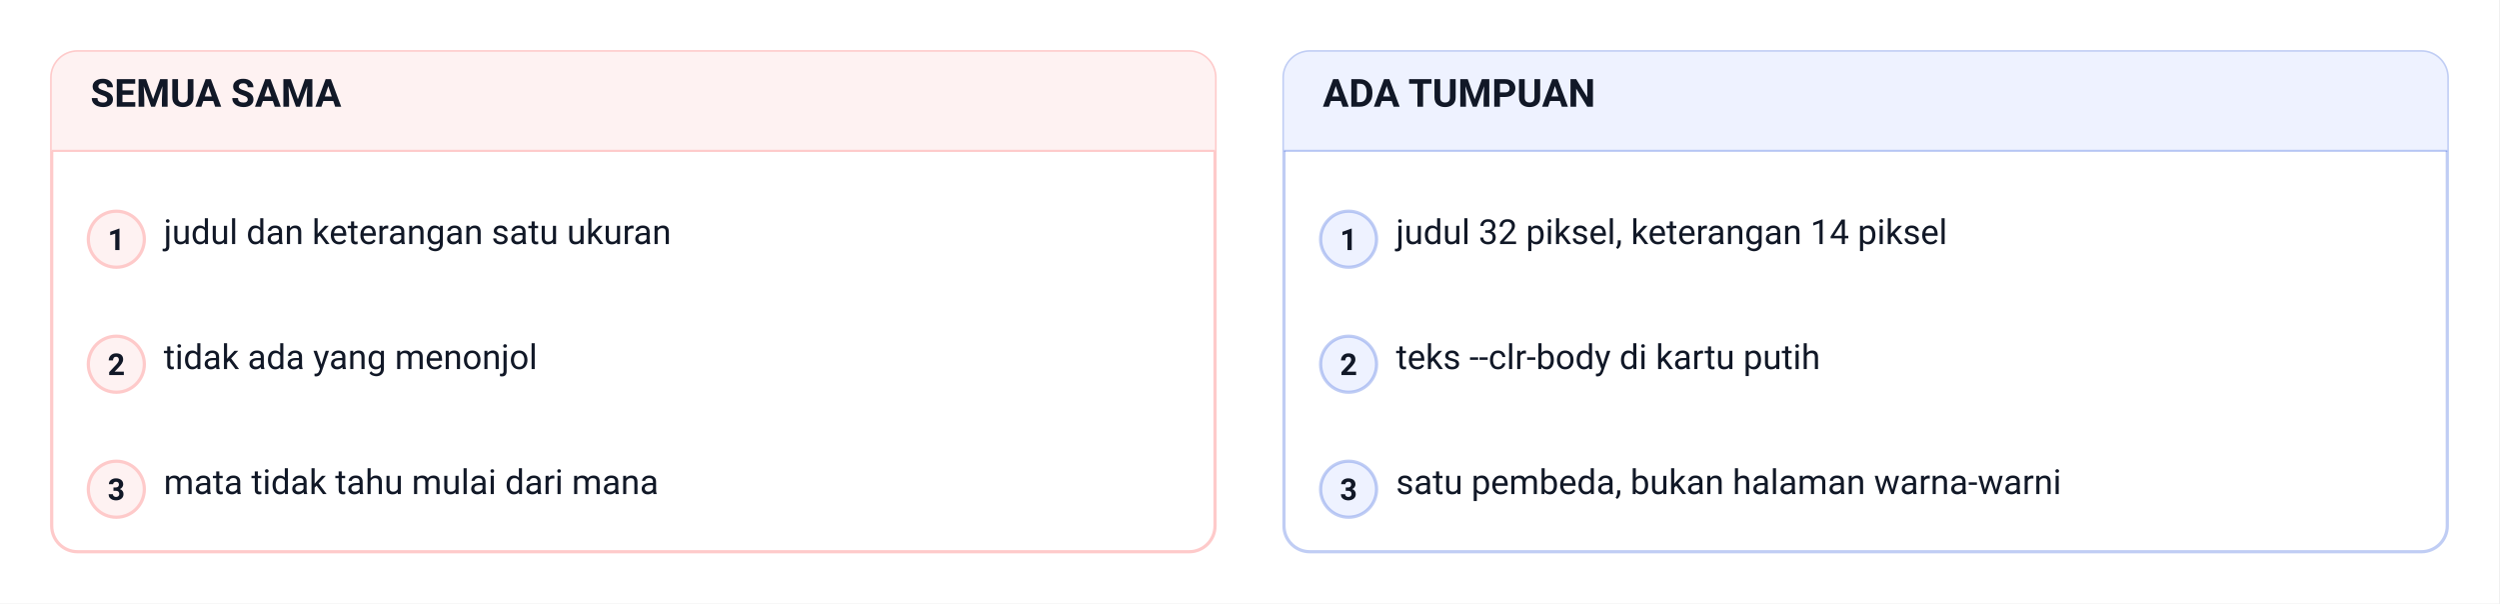
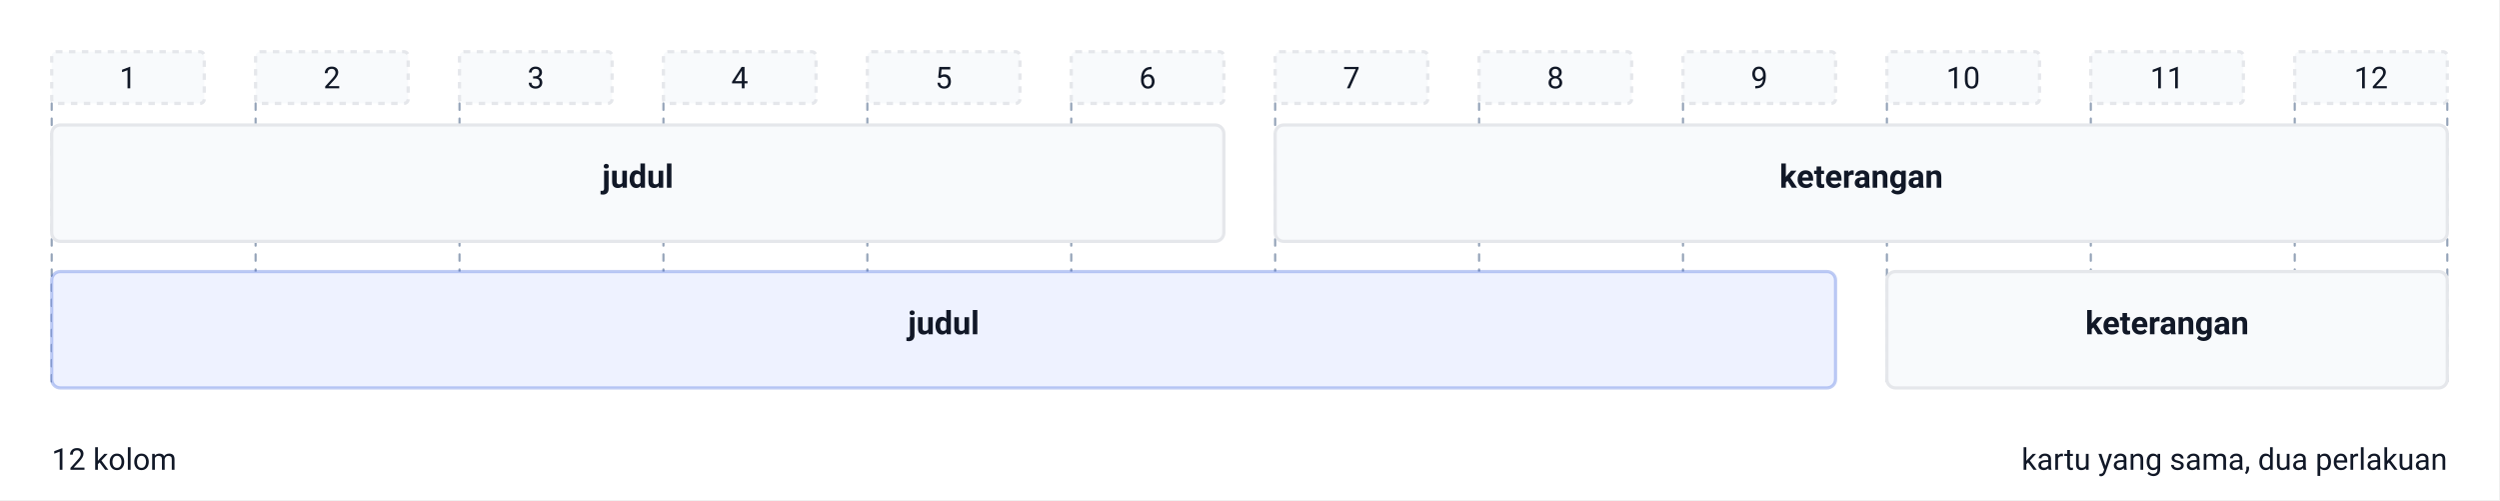
- <svg xmlns="http://www.w3.org/2000/svg" viewBox="0 0 1160 280" width="1160" height="280" role="img" aria-label="Satu kartu produk dengan dua pengaturan kontras: semua sama membuat tidak ada yang menonjol, sedangkan judul 32 piksel dan keterangan 14 piksel memberi satu tumpuan.">
+ <svg xmlns="http://www.w3.org/2000/svg" viewBox="0 0 1160 232" width="1160" height="232" role="img" aria-label="Dua perlakuan pada satu kartu produk di grid 12 kolom: baris pertama judul dan keterangan masing-masing 6 kolom dan semuanya netral sehingga tidak ada yang menonjol, baris kedua judul 9 kolom berwarna aksen dan keterangan 3 kolom netral sehingga judul jadi satu tumpuan.">
  <defs>
    <marker id="a-neutral" viewBox="0 0 10 10" refX="9" refY="5" markerWidth="6" markerHeight="6" orient="auto-start-reverse">
      <path d="M0 0 L10 5 L0 10 z" fill="#111827" />
    </marker>
    <marker id="a-acc" viewBox="0 0 10 10" refX="9" refY="5" markerWidth="6" markerHeight="6" orient="auto-start-reverse">
      <path d="M0 0 L10 5 L0 10 z" fill="#1d4ed8" />
    </marker>
    <marker id="a-ink" viewBox="0 0 10 10" refX="9" refY="5" markerWidth="6" markerHeight="6" orient="auto-start-reverse">
      <path d="M0 0 L10 5 L0 10 z" fill="#ffffff" />
    </marker>
    <marker id="a-code" viewBox="0 0 10 10" refX="9" refY="5" markerWidth="6" markerHeight="6" orient="auto-start-reverse">
      <path d="M0 0 L10 5 L0 10 z" fill="#111827" />
    </marker>
    <marker id="a-red" viewBox="0 0 10 10" refX="9" refY="5" markerWidth="6" markerHeight="6" orient="auto-start-reverse">
      <path d="M0 0 L10 5 L0 10 z" fill="#b91c1c" />
    </marker>
    <marker id="a-green" viewBox="0 0 10 10" refX="9" refY="5" markerWidth="6" markerHeight="6" orient="auto-start-reverse">
      <path d="M0 0 L10 5 L0 10 z" fill="#15803d" />
    </marker>
    <marker id="a-amber" viewBox="0 0 10 10" refX="9" refY="5" markerWidth="6" markerHeight="6" orient="auto-start-reverse">
      <path d="M0 0 L10 5 L0 10 z" fill="#b45309" />
    </marker>
    <marker id="a-slate" viewBox="0 0 10 10" refX="9" refY="5" markerWidth="6" markerHeight="6" orient="auto-start-reverse">
      <path d="M0 0 L10 5 L0 10 z" fill="#94a3b8" />
    </marker>
    <filter id="softShadow" x="-20%" y="-20%" width="140%" height="140%">
      <feDropShadow dx="0" dy="1" stdDeviation="1.6" flood-color="#000" flood-opacity="0.06" />
    </filter>
  </defs>
  <style>.t{font-family:-apple-system, BlinkMacSystemFont, 'Segoe UI', Roboto, 'Helvetica Neue', Arial, 'Noto Sans', sans-serif;fill:#111827}.m{font-family:ui-monospace, SFMono-Regular, 'SF Mono', Menlo, Consolas, 'Liberation Mono', monospace;fill:#111827}.mu{fill:#6b7280}.mid{text-anchor:middle}.end{text-anchor:end}.b6{font-weight:600}.b7{font-weight:700}.s13{font-size:13px}.s14{font-size:14px}.s15{font-size:15px}.s16{font-size:16px}.s17{font-size:17px}.s18{font-size:18px}.s19{font-size:19px}.s20{font-size:20px}.s22{font-size:22px}.s24{font-size:24px}</style>
-   <rect x="0" y="0" width="1160" height="280" fill="#ffffff" />
-   <rect x="24" y="24" width="540" height="232" rx="12" fill="#ffffff" stroke="#fecaca" stroke-width="1.5" />
-   <path d="M24 36 a12 12 0 0 1 12 -12 h516 a12 12 0 0 1 12 12 v34 h-540 z" fill="#fef2f2" />
-   <line x1="24" y1="70" x2="564" y2="70" stroke="#fecaca" stroke-width="1" />
-   <text class="t s18 b7  " x="42" y="49.52" fill="#b91c1c">SEMUA SAMA</text>
-   <circle cx="54" cy="111" r="13" fill="#fef2f2" stroke="#fecaca" stroke-width="1.5" />
-   <text class="t s14 b7 mid " x="54" y="116.04" fill="#b91c1c">1</text>
-   <text class="t s16   " x="76" y="113.24">judul dan keterangan satu ukuran</text>
-   <circle cx="54" cy="169" r="13" fill="#fef2f2" stroke="#fecaca" stroke-width="1.5" />
-   <text class="t s14 b7 mid " x="54" y="174.04" fill="#b91c1c">2</text>
-   <text class="t s16   " x="76" y="171.24">tidak ada yang menonjol</text>
-   <circle cx="54" cy="227" r="13" fill="#fef2f2" stroke="#fecaca" stroke-width="1.5" />
-   <text class="t s14 b7 mid " x="54" y="232.04" fill="#b91c1c">3</text>
-   <text class="t s16   " x="76" y="229.24">mata tidak tahu mulai dari mana</text>
-   <rect x="596" y="24" width="540" height="232" rx="12" fill="#ffffff" stroke="rgba(29,78,216,0.28)" stroke-width="1.5" />
-   <path d="M596 36 a12 12 0 0 1 12 -12 h516 a12 12 0 0 1 12 12 v34 h-540 z" fill="#eef2ff" />
-   <line x1="596" y1="70" x2="1136" y2="70" stroke="rgba(29,78,216,0.28)" stroke-width="1" />
-   <text class="t s18 b7  " x="614" y="49.52" fill="#1d4ed8">ADA TUMPUAN</text>
-   <circle cx="626" cy="111" r="13" fill="#eef2ff" stroke="rgba(29,78,216,0.28)" stroke-width="1.5" />
-   <text class="t s14 b7 mid " x="626" y="116.04" fill="#1d4ed8">1</text>
-   <text class="t s16   " x="648" y="113.24">judul 32 piksel, keterangan 14 piksel</text>
-   <circle cx="626" cy="169" r="13" fill="#eef2ff" stroke="rgba(29,78,216,0.28)" stroke-width="1.5" />
-   <text class="t s14 b7 mid " x="626" y="174.04" fill="#1d4ed8">2</text>
-   <text class="t s16   " x="648" y="171.24">teks --clr-body di kartu putih</text>
-   <circle cx="626" cy="227" r="13" fill="#eef2ff" stroke="rgba(29,78,216,0.28)" stroke-width="1.5" />
-   <text class="t s14 b7 mid " x="626" y="232.04" fill="#1d4ed8">3</text>
-   <text class="t s16   " x="648" y="229.24">satu pembeda, bukan halaman warna-warni</text>
+   <rect x="0" y="0" width="1160" height="232" fill="#ffffff" />
+   <rect x="24" y="24" width="70.82" height="24" rx="2" fill="#f8fafc" stroke="#e5e7eb" stroke-width="1.5" stroke-dasharray="3 3" />
+   <text class="t s14  mid " x="59.41" y="41" fill="#6b7280">1</text>
+   <rect x="118.65" y="24" width="70.82" height="24" rx="2" fill="#f8fafc" stroke="#e5e7eb" stroke-width="1.5" stroke-dasharray="3 3" />
+   <text class="t s14  mid " x="154.06" y="41" fill="#6b7280">2</text>
+   <rect x="213.3" y="24" width="70.82" height="24" rx="2" fill="#f8fafc" stroke="#e5e7eb" stroke-width="1.5" stroke-dasharray="3 3" />
+   <text class="t s14  mid " x="248.72" y="41" fill="#6b7280">3</text>
+   <rect x="307.96" y="24" width="70.82" height="24" rx="2" fill="#f8fafc" stroke="#e5e7eb" stroke-width="1.5" stroke-dasharray="3 3" />
+   <text class="t s14  mid " x="343.37" y="41" fill="#6b7280">4</text>
+   <rect x="402.61" y="24" width="70.82" height="24" rx="2" fill="#f8fafc" stroke="#e5e7eb" stroke-width="1.5" stroke-dasharray="3 3" />
+   <text class="t s14  mid " x="438.02" y="41" fill="#6b7280">5</text>
+   <rect x="497.26" y="24" width="70.82" height="24" rx="2" fill="#f8fafc" stroke="#e5e7eb" stroke-width="1.5" stroke-dasharray="3 3" />
+   <text class="t s14  mid " x="532.67" y="41" fill="#6b7280">6</text>
+   <rect x="591.91" y="24" width="70.82" height="24" rx="2" fill="#f8fafc" stroke="#e5e7eb" stroke-width="1.5" stroke-dasharray="3 3" />
+   <text class="t s14  mid " x="627.33" y="41" fill="#6b7280">7</text>
+   <rect x="686.57" y="24" width="70.82" height="24" rx="2" fill="#f8fafc" stroke="#e5e7eb" stroke-width="1.5" stroke-dasharray="3 3" />
+   <text class="t s14  mid " x="721.98" y="41" fill="#6b7280">8</text>
+   <rect x="781.22" y="24" width="70.82" height="24" rx="2" fill="#f8fafc" stroke="#e5e7eb" stroke-width="1.5" stroke-dasharray="3 3" />
+   <text class="t s14  mid " x="816.63" y="41" fill="#6b7280">9</text>
+   <rect x="875.87" y="24" width="70.82" height="24" rx="2" fill="#f8fafc" stroke="#e5e7eb" stroke-width="1.5" stroke-dasharray="3 3" />
+   <text class="t s14  mid " x="911.28" y="41" fill="#6b7280">10</text>
+   <rect x="970.52" y="24" width="70.82" height="24" rx="2" fill="#f8fafc" stroke="#e5e7eb" stroke-width="1.5" stroke-dasharray="3 3" />
+   <text class="t s14  mid " x="1005.94" y="41" fill="#6b7280">11</text>
+   <rect x="1065.18" y="24" width="70.82" height="24" rx="2" fill="#f8fafc" stroke="#e5e7eb" stroke-width="1.5" stroke-dasharray="3 3" />
+   <text class="t s14  mid " x="1100.59" y="41" fill="#6b7280">12</text>
+   <path d="M24 48 V180" fill="none" stroke="#94a3b8" stroke-width="1" stroke-linecap="round" stroke-linejoin="round" stroke-dasharray="3 4" />
+   <path d="M118.65 48 V180" fill="none" stroke="#94a3b8" stroke-width="1" stroke-linecap="round" stroke-linejoin="round" stroke-dasharray="3 4" />
+   <path d="M213.3 48 V180" fill="none" stroke="#94a3b8" stroke-width="1" stroke-linecap="round" stroke-linejoin="round" stroke-dasharray="3 4" />
+   <path d="M307.96 48 V180" fill="none" stroke="#94a3b8" stroke-width="1" stroke-linecap="round" stroke-linejoin="round" stroke-dasharray="3 4" />
+   <path d="M402.61 48 V180" fill="none" stroke="#94a3b8" stroke-width="1" stroke-linecap="round" stroke-linejoin="round" stroke-dasharray="3 4" />
+   <path d="M497.26 48 V180" fill="none" stroke="#94a3b8" stroke-width="1" stroke-linecap="round" stroke-linejoin="round" stroke-dasharray="3 4" />
+   <path d="M591.91 48 V180" fill="none" stroke="#94a3b8" stroke-width="1" stroke-linecap="round" stroke-linejoin="round" stroke-dasharray="3 4" />
+   <path d="M686.57 48 V180" fill="none" stroke="#94a3b8" stroke-width="1" stroke-linecap="round" stroke-linejoin="round" stroke-dasharray="3 4" />
+   <path d="M781.22 48 V180" fill="none" stroke="#94a3b8" stroke-width="1" stroke-linecap="round" stroke-linejoin="round" stroke-dasharray="3 4" />
+   <path d="M875.87 48 V180" fill="none" stroke="#94a3b8" stroke-width="1" stroke-linecap="round" stroke-linejoin="round" stroke-dasharray="3 4" />
+   <path d="M970.52 48 V180" fill="none" stroke="#94a3b8" stroke-width="1" stroke-linecap="round" stroke-linejoin="round" stroke-dasharray="3 4" />
+   <path d="M1065.18 48 V180" fill="none" stroke="#94a3b8" stroke-width="1" stroke-linecap="round" stroke-linejoin="round" stroke-dasharray="3 4" />
+   <path d="M1136 48 V180" fill="none" stroke="#94a3b8" stroke-width="1" stroke-linecap="round" stroke-linejoin="round" stroke-dasharray="3 4" />
+   <rect x="24" y="58" width="544.09" height="54" rx="4" fill="#f8fafc" stroke="#e5e7eb" stroke-width="1.5" />
+   <text class="t s15 b7 mid " x="296.04" y="87.1">judul</text>
+   <rect x="591.91" y="58" width="544.09" height="54" rx="4" fill="#f8fafc" stroke="#e5e7eb" stroke-width="1.5" />
+   <text class="t s15 b7 mid " x="863.96" y="87.1">keterangan</text>
+   <rect x="24" y="126" width="828.04" height="54" rx="4" fill="#eef2ff" stroke="rgba(29,78,216,0.28)" stroke-width="1.5" />
+   <text class="t s15 b7 mid " x="438.02" y="155.1">judul</text>
+   <rect x="875.87" y="126" width="260.13" height="54" rx="4" fill="#f8fafc" stroke="#e5e7eb" stroke-width="1.5" />
+   <text class="t s15 b7 mid " x="1005.94" y="155.1">keterangan</text>
+   <text class="t s14   " x="24" y="218" fill="#6b7280">12 kolom</text>
+   <text class="t s14  end " x="1136" y="218" fill="#6b7280">kartu yang sama, dua perlakuan</text>
</svg>
